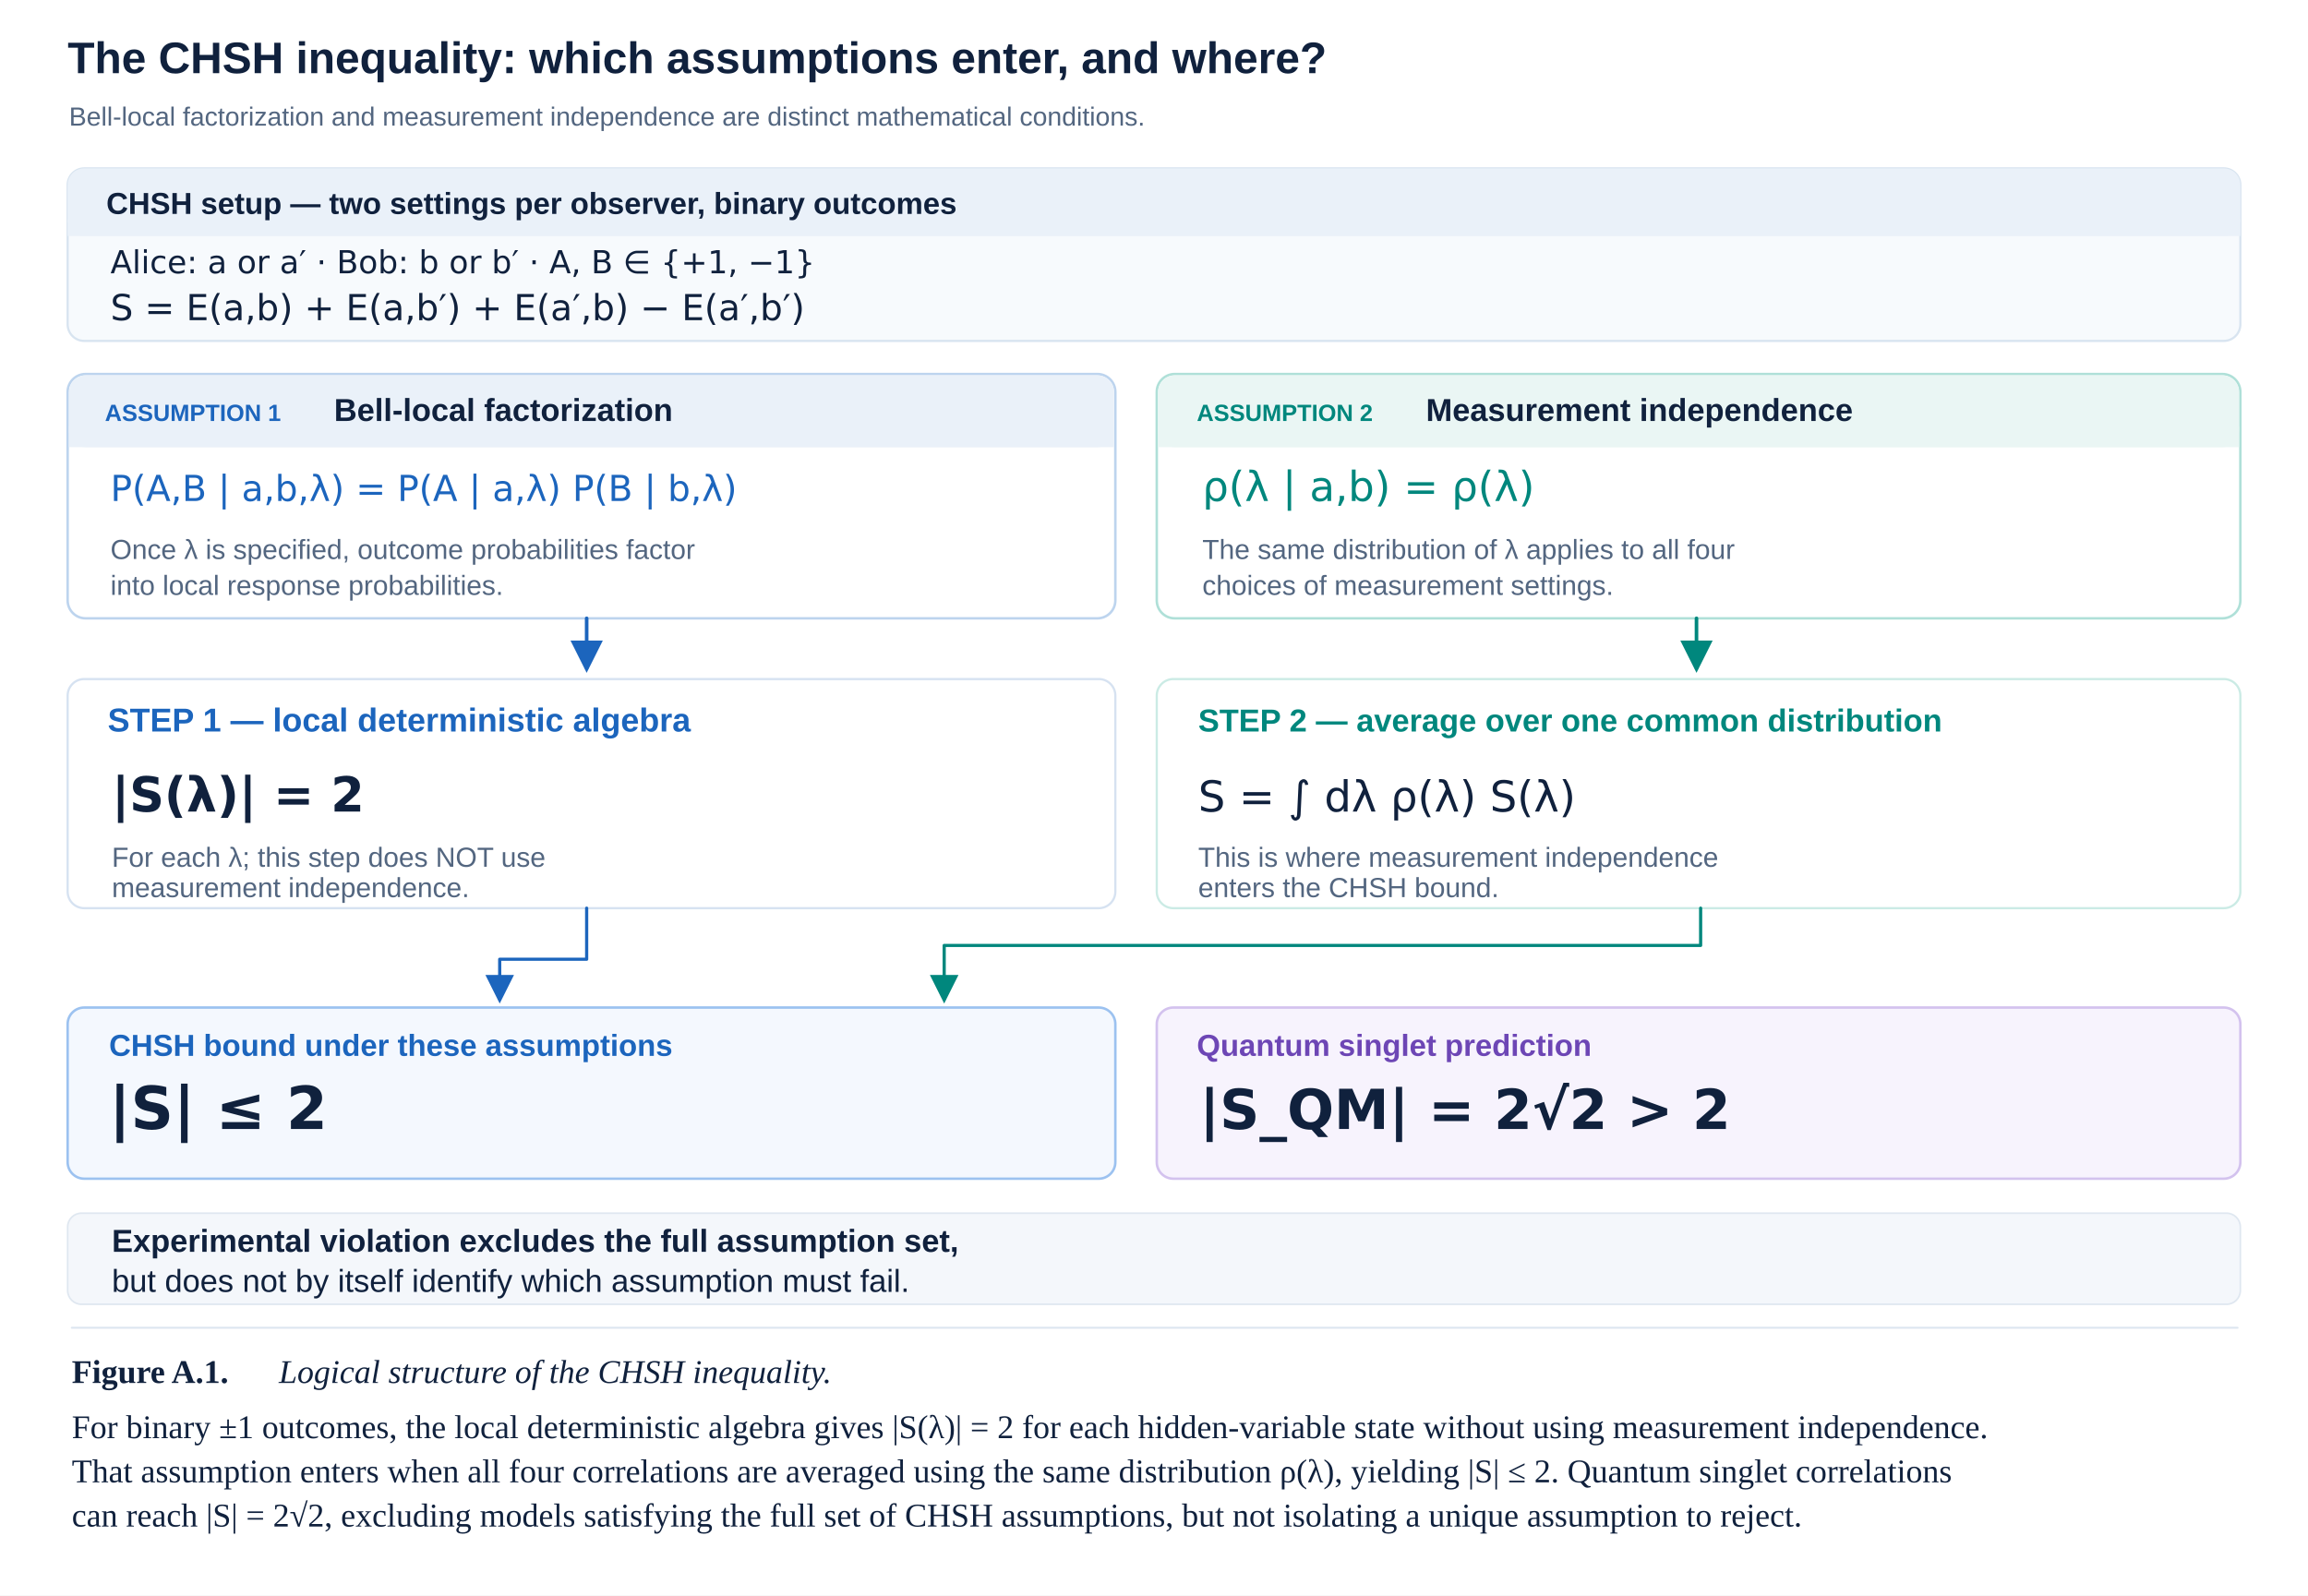
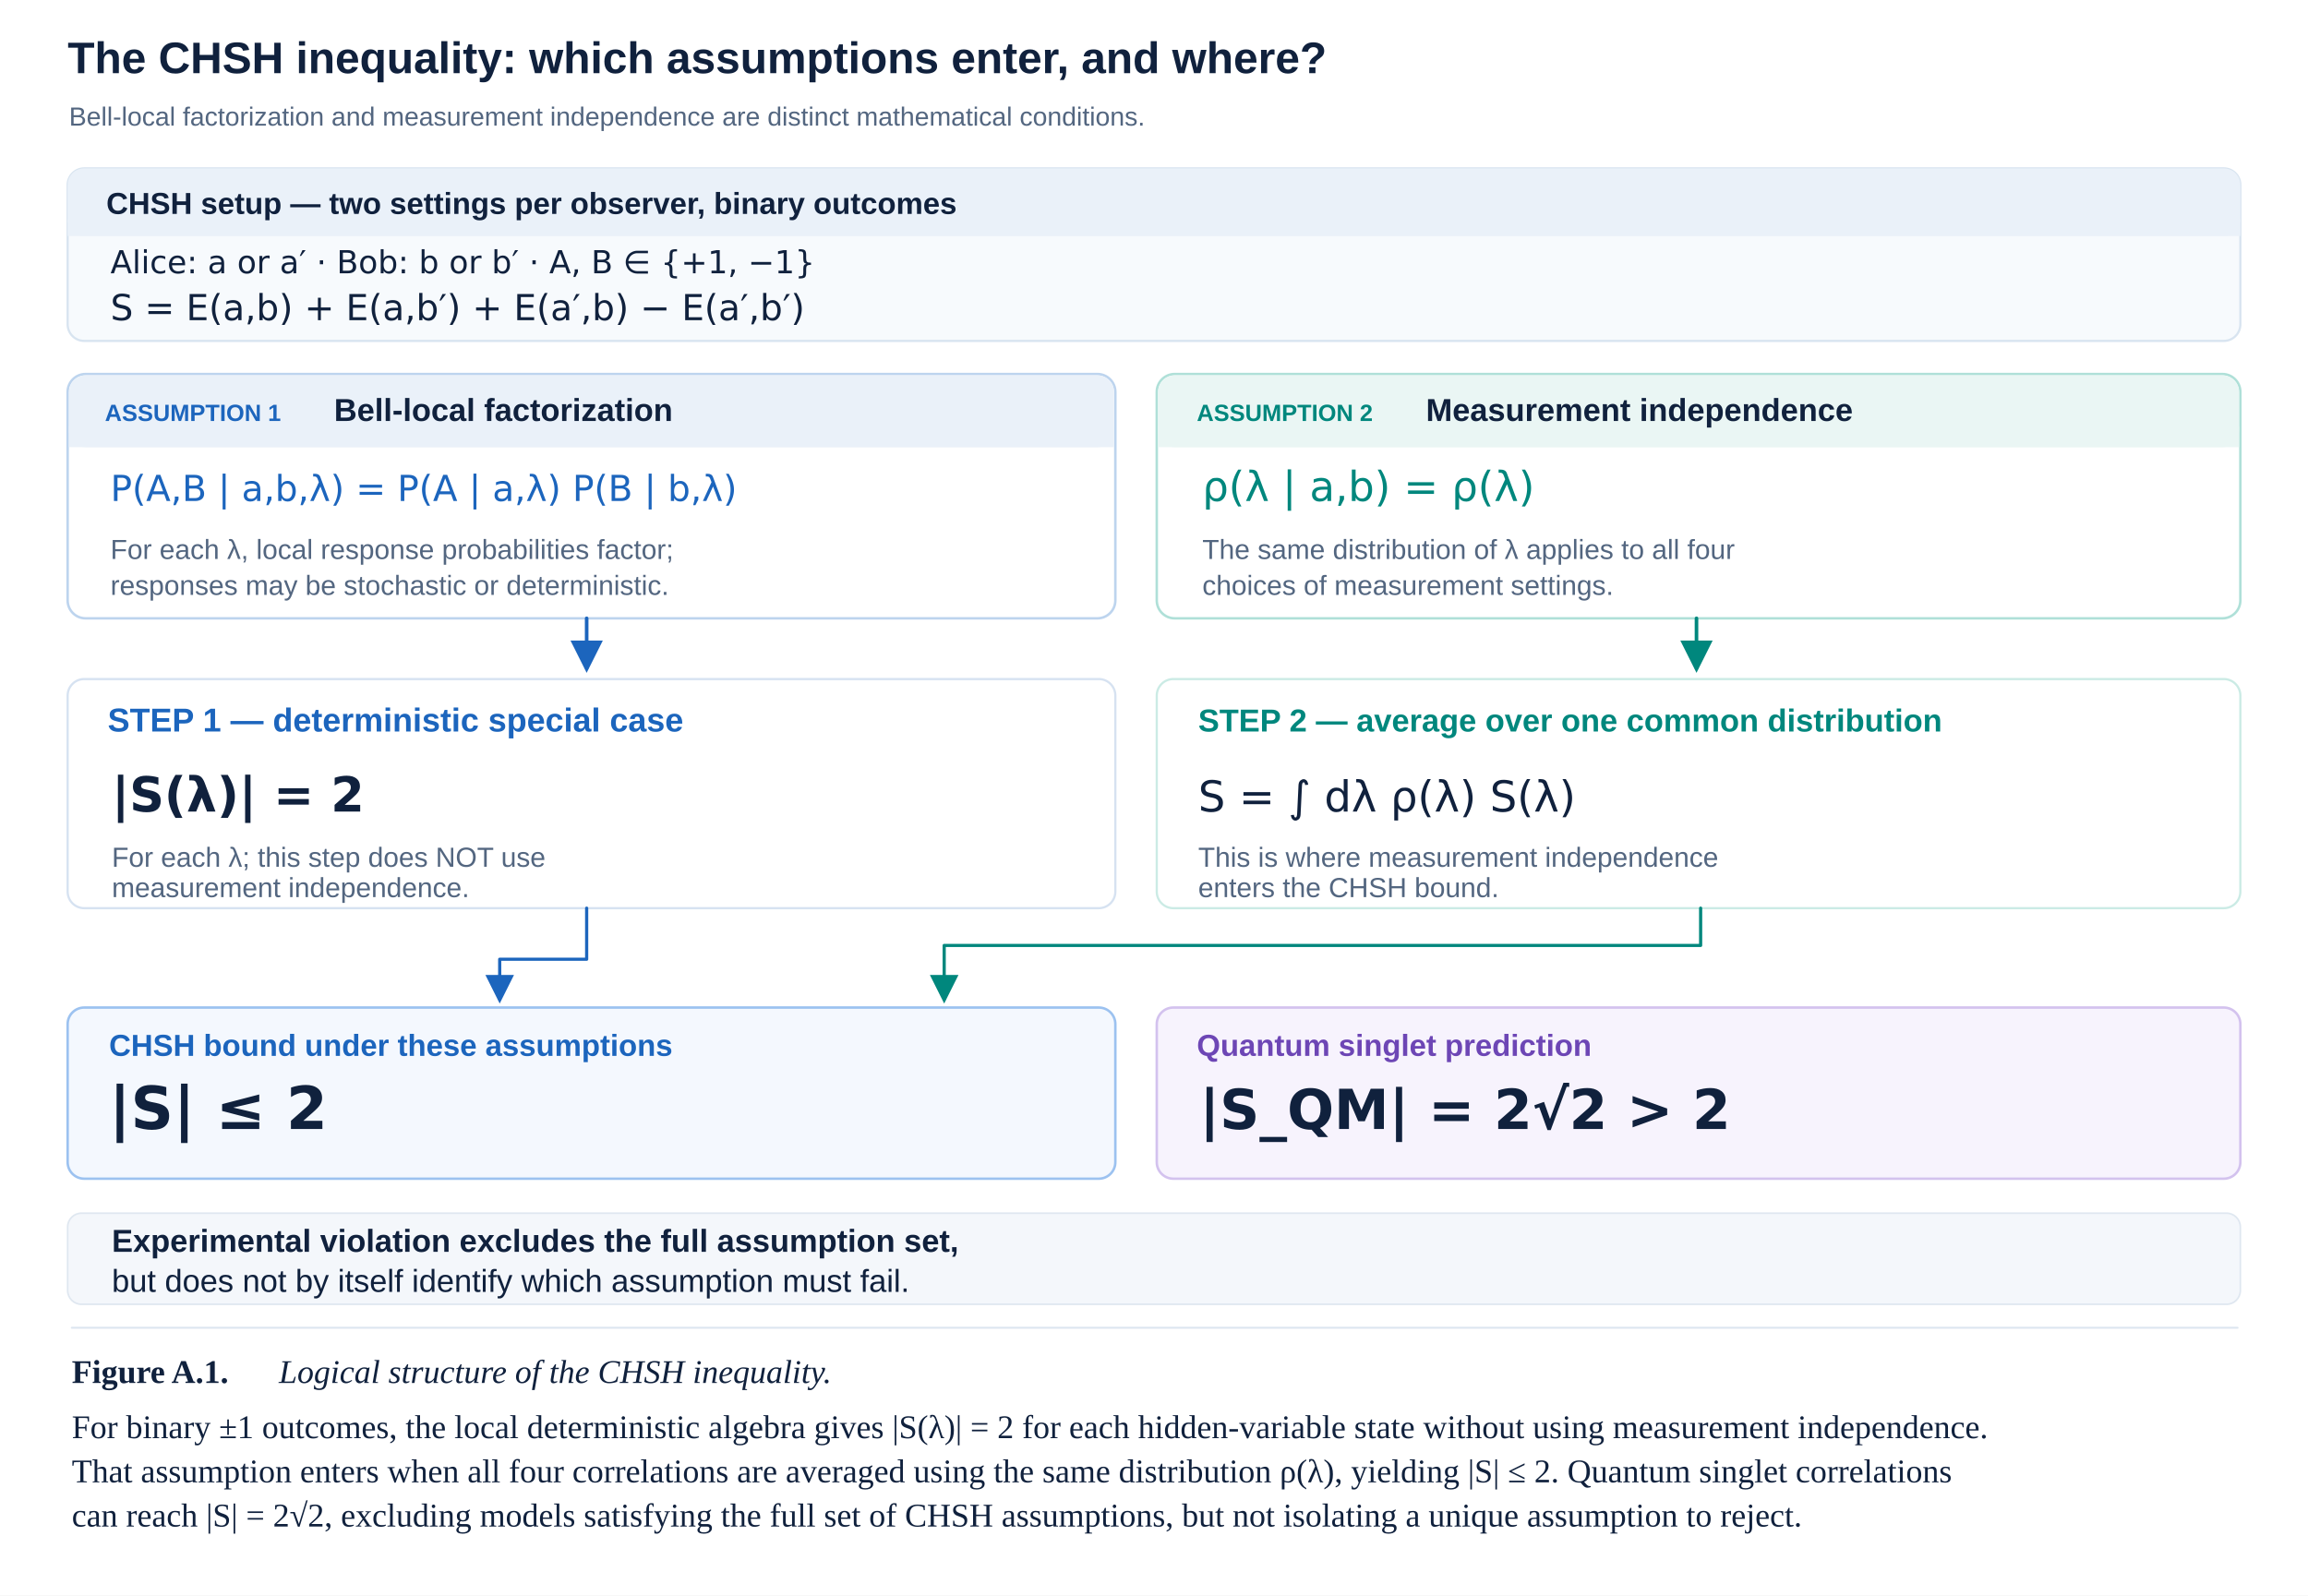
<svg xmlns="http://www.w3.org/2000/svg" width="1672" height="1156" viewBox="0 0 1672 1156" role="img" aria-labelledby="figtitle figdesc">
  <defs>
    <marker id="arrow-blue" viewBox="0 0 10 10" markerWidth="9" markerHeight="9" refX="8.5" refY="5" orient="auto">
      <path d="M0 0 L10 5 L0 10Z" fill="#1C65BD" />
    </marker>
    <marker id="arrow-teal" viewBox="0 0 10 10" markerWidth="9" markerHeight="9" refX="8.5" refY="5" orient="auto">
      <path d="M0 0 L10 5 L0 10Z" fill="#00877D" />
    </marker>
    <marker id="arrow-slate" viewBox="0 0 10 10" markerWidth="9" markerHeight="9" refX="8.5" refY="5" orient="auto">
      <path d="M0 0 L10 5 L0 10Z" fill="#8192A7" />
    </marker>
    <marker id="arrow-navy" viewBox="0 0 10 10" markerWidth="9" markerHeight="9" refX="8.5" refY="5" orient="auto">
      <path d="M0 0 L10 5 L0 10Z" fill="#10213D" />
    </marker>
  </defs>
  <rect x="0" y="0" width="1672" height="1156" rx="0" fill="#FFFFFF" stroke="#FFFFFF" stroke-width="0" />
  <text x="49" y="53" font-family="Arial, Helvetica, sans-serif" font-size="32" fill="#10213D" font-weight="bold">The CHSH inequality: which assumptions enter, and where?</text>
  <text x="50" y="91" font-family="Arial, Helvetica, sans-serif" font-size="19" fill="#536680">Bell-local factorization and measurement independence are distinct mathematical conditions.</text>
  <rect x="49" y="122" width="1574" height="125" rx="12" fill="#F7FAFD" stroke="#D8E4F0" stroke-width="1.6" />
  <rect x="49" y="122" width="1574" height="49" rx="12" fill="#EAF1F9" stroke="#EAF1F9" stroke-width="0" />
  <rect x="49" y="159" width="1574" height="12" rx="0" fill="#EAF1F9" stroke="#EAF1F9" stroke-width="0" />
  <text x="77" y="155" font-family="Arial, Helvetica, sans-serif" font-size="22" fill="#10213D" font-weight="bold">CHSH setup — two settings per observer, binary outcomes</text>
  <text x="80" y="198" font-family="DejaVu Sans, sans-serif" font-size="23" fill="#10213D">Alice: a or a′    ·    Bob: b or b′    ·    A, B ∈ {+1, −1}</text>
  <text x="80" y="232" font-family="DejaVu Sans, sans-serif" font-size="26" fill="#10213D">S = E(a,b) + E(a,b′) + E(a′,b) − E(a′,b′)</text>
  <rect x="49" y="271" width="759" height="177" rx="13" fill="#FFFFFF" stroke="#BDD4EE" stroke-width="1.8" />
  <rect x="50" y="272" width="757" height="52" rx="12" fill="#EAF1F9" stroke="#EAF1F9" stroke-width="0" />
  <rect x="50" y="309" width="757" height="15" rx="0" fill="#EAF1F9" stroke="#EAF1F9" stroke-width="0" />
  <text x="76" y="305" font-family="Arial, Helvetica, sans-serif" font-size="17" fill="#1C65BD" font-weight="bold">ASSUMPTION 1</text>
  <text x="242" y="305" font-family="Arial, Helvetica, sans-serif" font-size="23" fill="#10213D" font-weight="bold">Bell-local factorization</text>
  <text x="80" y="363" font-family="DejaVu Sans, sans-serif" font-size="26" fill="#1C65BD">P(A,B | a,b,λ) = P(A | a,λ) P(B | b,λ)</text>
-   <text x="80" y="405" font-family="Arial, Helvetica, sans-serif" font-size="20" fill="#536680">Once λ is specified, outcome probabilities factor</text>
-   <text x="80" y="431" font-family="Arial, Helvetica, sans-serif" font-size="20" fill="#536680">into local response probabilities.</text>
+   <text x="80" y="405" font-family="Arial, Helvetica, sans-serif" font-size="20" fill="#536680">For each λ, local response probabilities factor;</text>
+   <text x="80" y="431" font-family="Arial, Helvetica, sans-serif" font-size="20" fill="#536680">responses may be stochastic or deterministic.</text>
  <rect x="838" y="271" width="785" height="177" rx="13" fill="#FFFFFF" stroke="#AFE0D8" stroke-width="1.8" />
  <rect x="839" y="272" width="783" height="52" rx="12" fill="#EAF6F4" stroke="#EAF6F4" stroke-width="0" />
  <rect x="839" y="309" width="783" height="15" rx="0" fill="#EAF6F4" stroke="#EAF6F4" stroke-width="0" />
  <text x="867" y="305" font-family="Arial, Helvetica, sans-serif" font-size="17" fill="#00877D" font-weight="bold">ASSUMPTION 2</text>
  <text x="1033" y="305" font-family="Arial, Helvetica, sans-serif" font-size="23" fill="#10213D" font-weight="bold">Measurement independence</text>
  <text x="871" y="363" font-family="DejaVu Sans, sans-serif" font-size="30" fill="#00877D">ρ(λ | a,b) = ρ(λ)</text>
  <text x="871" y="405" font-family="Arial, Helvetica, sans-serif" font-size="20" fill="#536680">The same distribution of λ applies to all four</text>
  <text x="871" y="431" font-family="Arial, Helvetica, sans-serif" font-size="20" fill="#536680">choices of measurement settings.</text>
  <path d="M 425 448 V 484" fill="none" stroke="#1C65BD" stroke-width="2.6" stroke-linecap="round" stroke-linejoin="round" marker-end="url(#arrow-blue)" />
  <path d="M 1229 448 V 484" fill="none" stroke="#00877D" stroke-width="2.6" stroke-linecap="round" stroke-linejoin="round" marker-end="url(#arrow-teal)" />
  <rect x="49" y="492" width="759" height="166" rx="12" fill="#FFFFFF" stroke="#D6E2F1" stroke-width="1.6" />
-   <text x="78" y="530" font-family="Arial, Helvetica, sans-serif" font-size="24" fill="#1C65BD" font-weight="bold">STEP 1 — local deterministic algebra</text>
+   <text x="78" y="530" font-family="Arial, Helvetica, sans-serif" font-size="24" fill="#1C65BD" font-weight="bold">STEP 1 — deterministic special case</text>
  <text x="81" y="588" font-family="DejaVu Sans, sans-serif" font-size="35" fill="#10213D" font-weight="bold">|S(λ)| = 2</text>
  <text x="81" y="628" font-family="Arial, Helvetica, sans-serif" font-size="20" fill="#536680">For each λ; this step does NOT use</text>
  <text x="81" y="650" font-family="Arial, Helvetica, sans-serif" font-size="20" fill="#536680">measurement independence.</text>
  <rect x="838" y="492" width="785" height="166" rx="12" fill="#FFFFFF" stroke="#CBEBE5" stroke-width="1.6" />
  <text x="868" y="530" font-family="Arial, Helvetica, sans-serif" font-size="23" fill="#00877D" font-weight="bold">STEP 2 — average over one common distribution</text>
  <text x="868" y="588" font-family="DejaVu Sans, sans-serif" font-size="31" fill="#10213D">S = ∫ dλ ρ(λ) S(λ)</text>
  <text x="868" y="628" font-family="Arial, Helvetica, sans-serif" font-size="20" fill="#536680">This is where measurement independence</text>
  <text x="868" y="650" font-family="Arial, Helvetica, sans-serif" font-size="20" fill="#536680">enters the CHSH bound.</text>
  <path d="M 425 658 V 695 H 362 V 724" fill="none" stroke="#1C65BD" stroke-width="2.3" stroke-linecap="round" stroke-linejoin="round" marker-end="url(#arrow-blue)" />
  <path d="M 1232 658 V 685 H 684 V 724" fill="none" stroke="#00877D" stroke-width="2.3" stroke-linecap="round" stroke-linejoin="round" marker-end="url(#arrow-teal)" />
  <rect x="49" y="730" width="759" height="124" rx="12" fill="#F4F8FE" stroke="#9CC2F0" stroke-width="1.8" />
  <text x="79" y="765" font-family="Arial, Helvetica, sans-serif" font-size="22" fill="#1C65BD" font-weight="bold">CHSH bound under these assumptions</text>
  <text x="79" y="818" font-family="DejaVu Sans, sans-serif" font-size="43" fill="#10213D" font-weight="bold">|S| ≤ 2</text>
  <rect x="838" y="730" width="785" height="124" rx="12" fill="#F7F3FD" stroke="#D3C2EE" stroke-width="1.8" />
  <text x="867" y="765" font-family="Arial, Helvetica, sans-serif" font-size="22" fill="#6D46B5" font-weight="bold">Quantum singlet prediction</text>
  <text x="869" y="818" font-family="DejaVu Sans, sans-serif" font-size="40" fill="#10213D" font-weight="bold">|S_QM| = 2√2  &gt;  2</text>
  <rect x="49" y="879" width="1574" height="66" rx="10" fill="#F4F7FB" stroke="#DFE7F0" stroke-width="1.2" />
  <text x="81" y="907" font-family="Arial, Helvetica, sans-serif" font-size="23" fill="#10213D" font-weight="bold">Experimental violation excludes the full assumption set,</text>
  <text x="81" y="936" font-family="Arial, Helvetica, sans-serif" font-size="23" fill="#10213D">but does not by itself identify which assumption must fail.</text>
  <path d="M 52 962 H 1621" fill="none" stroke="#DDE6F0" stroke-width="1.4" stroke-linecap="round" stroke-linejoin="round" />
  <text x="52" y="1002" font-family="Liberation Serif, Georgia, serif" font-size="24" fill="#10213D" font-weight="bold">Figure A.1.</text>
  <text x="202" y="1002" font-family="Liberation Serif, Georgia, serif" font-size="24" fill="#10213D" font-style="italic">Logical structure of the CHSH inequality.</text>
  <text x="52" y="1042" font-family="Liberation Serif, Georgia, serif" font-size="24" fill="#10213D">For binary ±1 outcomes, the local deterministic algebra gives |S(λ)| = 2 for each hidden-variable state without using measurement independence.</text>
  <text x="52" y="1074" font-family="Liberation Serif, Georgia, serif" font-size="24" fill="#10213D">That assumption enters when all four correlations are averaged using the same distribution ρ(λ), yielding |S| ≤ 2. Quantum singlet correlations</text>
  <text x="52" y="1106" font-family="Liberation Serif, Georgia, serif" font-size="24" fill="#10213D">can reach |S| = 2√2, excluding models satisfying the full set of CHSH assumptions, but not isolating a unique assumption to reject.</text>
</svg>
